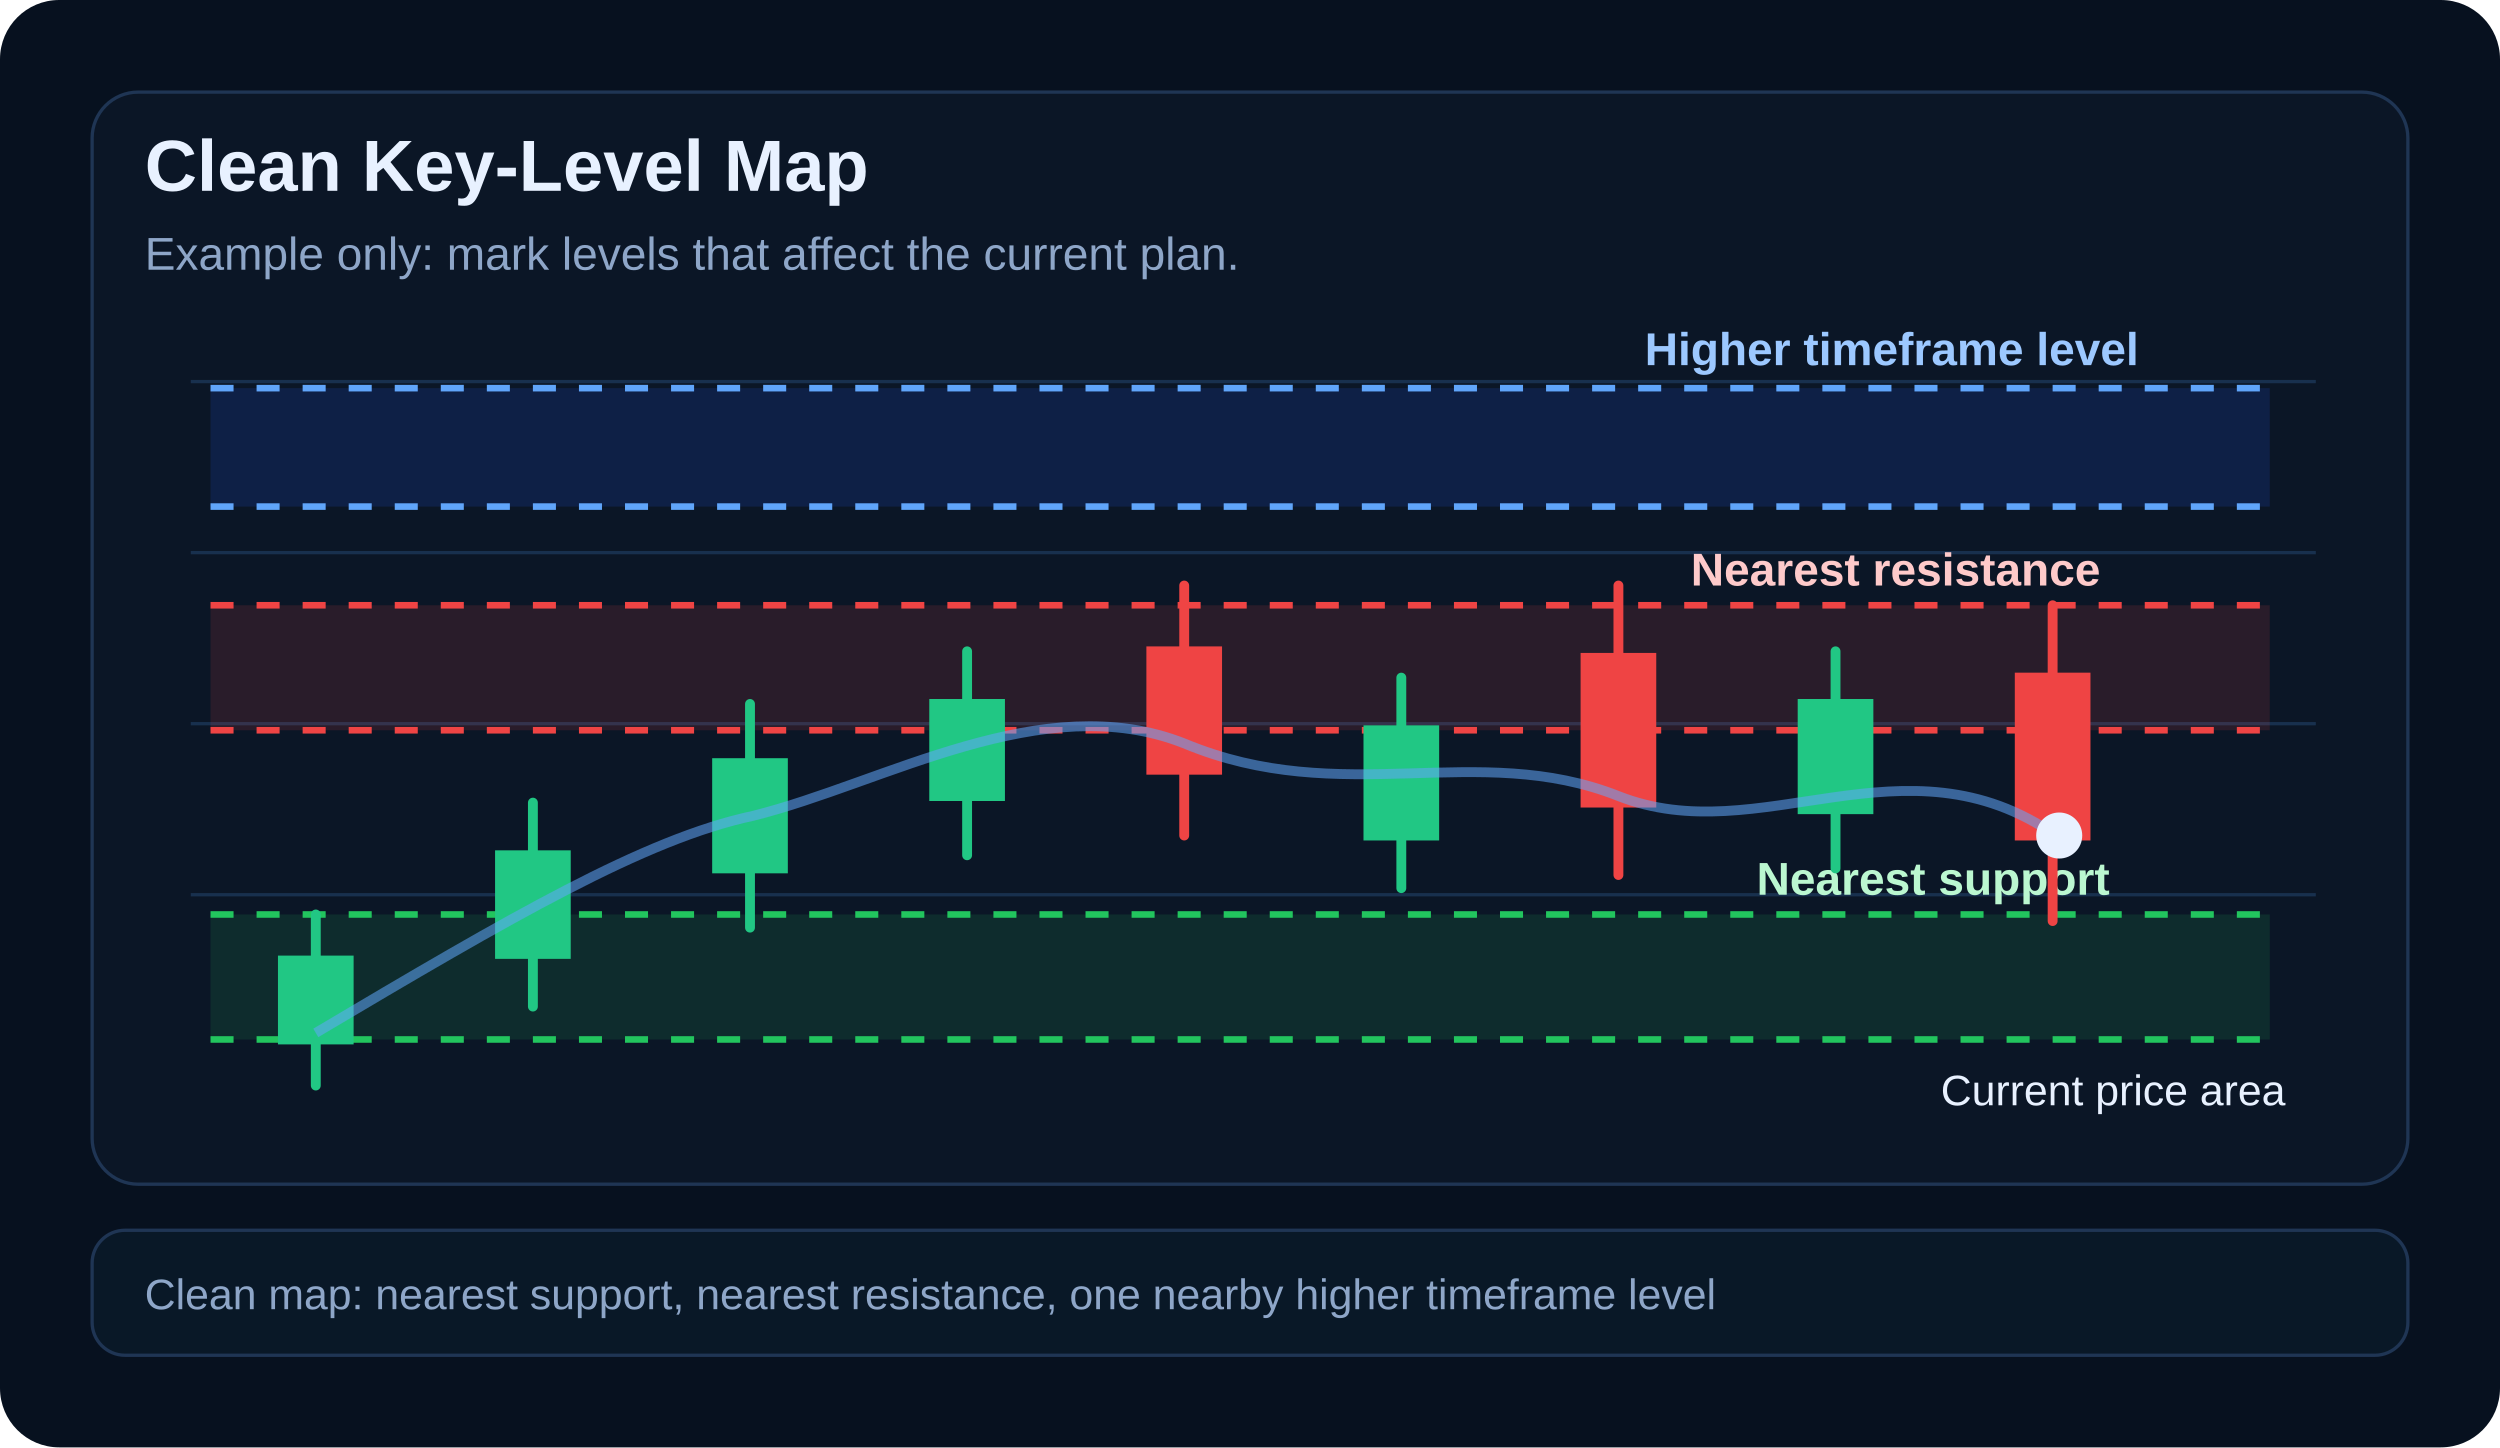
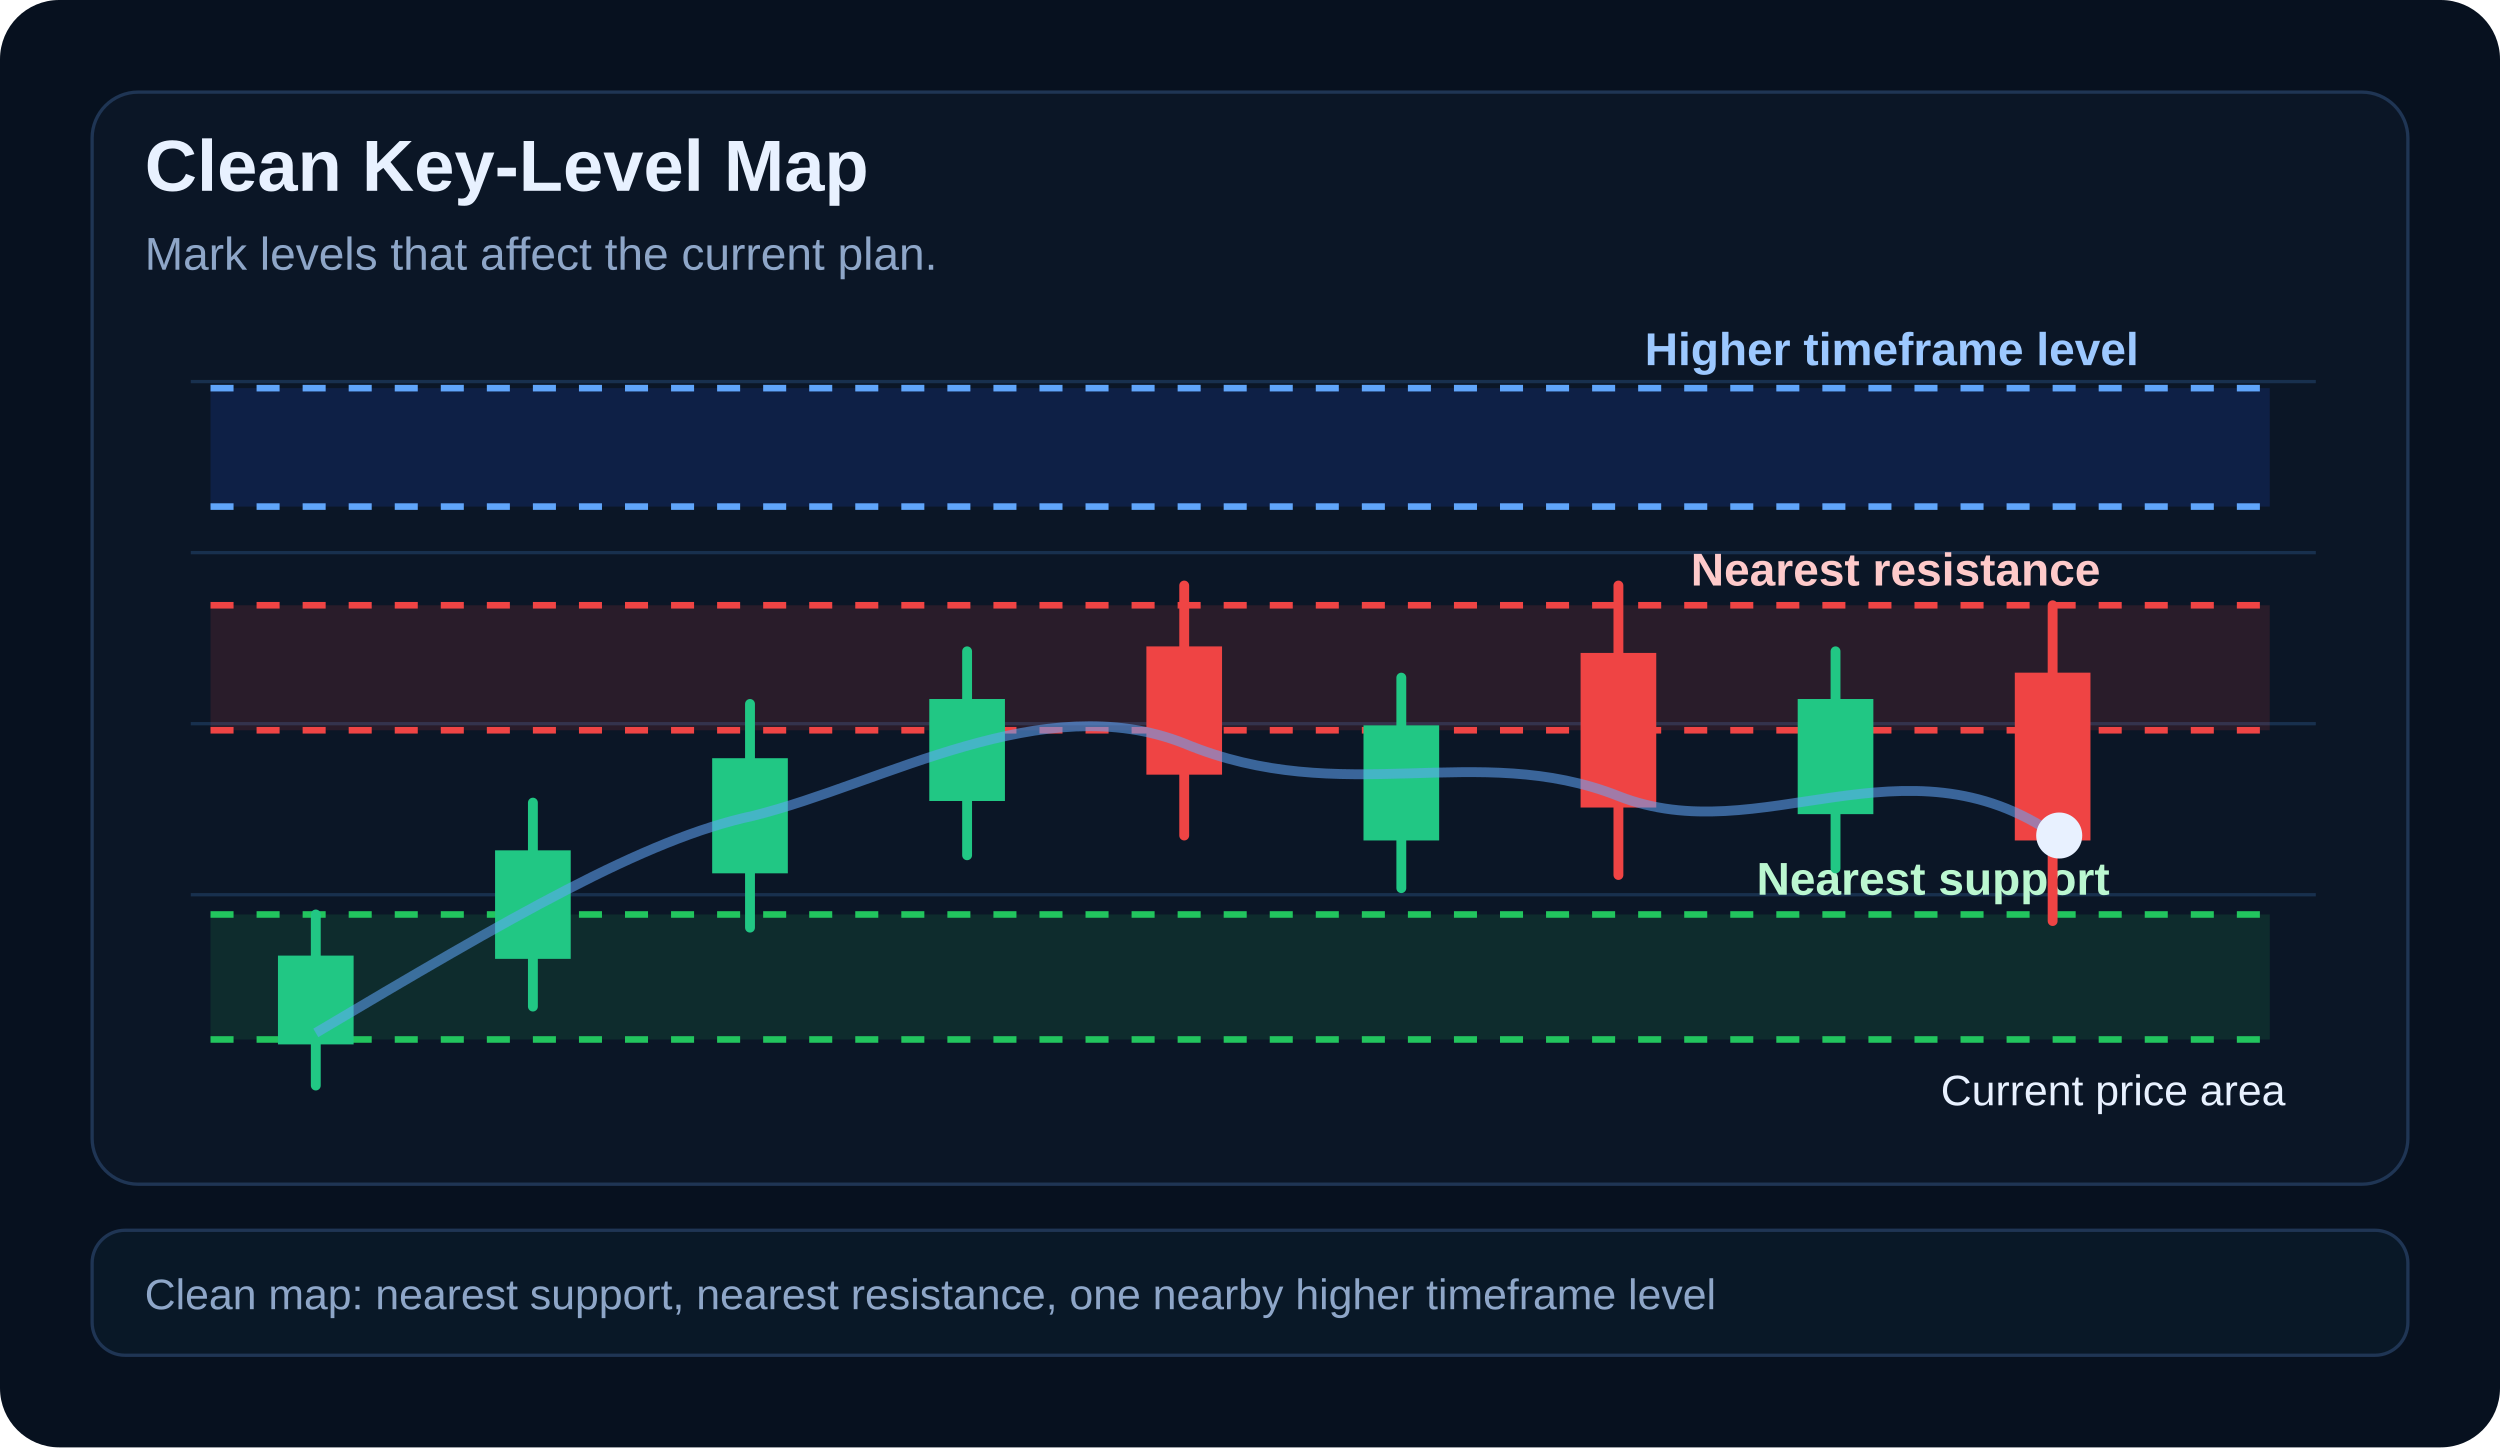
<svg xmlns="http://www.w3.org/2000/svg" viewBox="0 0 760 440" role="img" aria-labelledby="title desc">
  <rect width="760" height="440" rx="18" fill="#07111f" />
  <rect x="28" y="28" width="704" height="332" rx="14" fill="#0b1626" stroke="#1f3554" />
  <text x="44" y="58" fill="#e8f1ff" font-family="Arial, sans-serif" font-size="22" font-weight="700">Clean Key-Level Map</text>
-   <text x="44" y="82" fill="#8ea6c8" font-family="Arial, sans-serif" font-size="14">Example only: mark levels that affect the current plan.</text>
+   <text x="44" y="82" fill="#8ea6c8" font-family="Arial, sans-serif" font-size="14">Mark levels that affect the current plan.</text>
  <g stroke="#18304e" stroke-width="1">
    <line x1="58" y1="116" x2="704" y2="116" />
    <line x1="58" y1="168" x2="704" y2="168" />
    <line x1="58" y1="220" x2="704" y2="220" />
    <line x1="58" y1="272" x2="704" y2="272" />
  </g>
  <rect x="64" y="118" width="626" height="36" fill="#1d4ed8" opacity=".18" />
  <line x1="64" y1="118" x2="690" y2="118" stroke="#60a5fa" stroke-width="2" stroke-dasharray="7 7" />
  <line x1="64" y1="154" x2="690" y2="154" stroke="#60a5fa" stroke-width="2" stroke-dasharray="7 7" />
  <text x="500" y="111" fill="#9cc8ff" font-family="Arial, sans-serif" font-size="14" font-weight="700">Higher timeframe level</text>
  <rect x="64" y="184" width="626" height="38" fill="#ef4444" opacity=".13" />
  <line x1="64" y1="184" x2="690" y2="184" stroke="#ef4444" stroke-width="2" stroke-dasharray="7 7" />
  <line x1="64" y1="222" x2="690" y2="222" stroke="#ef4444" stroke-width="2" stroke-dasharray="7 7" />
  <text x="514" y="178" fill="#fecaca" font-family="Arial, sans-serif" font-size="14" font-weight="700">Nearest resistance</text>
  <rect x="64" y="278" width="626" height="38" fill="#22c55e" opacity=".13" />
  <line x1="64" y1="278" x2="690" y2="278" stroke="#22c55e" stroke-width="2" stroke-dasharray="7 7" />
  <line x1="64" y1="316" x2="690" y2="316" stroke="#22c55e" stroke-width="2" stroke-dasharray="7 7" />
  <text x="534" y="272" fill="#bbf7d0" font-family="Arial, sans-serif" font-size="14" font-weight="700">Nearest support</text>
  <g stroke-linecap="round" stroke-width="3">
    <g stroke="#21c784" fill="#21c784">
      <line x1="96" y1="278" x2="96" y2="330" />
      <rect x="86" y="292" width="20" height="24" />
      <line x1="162" y1="244" x2="162" y2="306" />
      <rect x="152" y="260" width="20" height="30" />
      <line x1="228" y1="214" x2="228" y2="282" />
      <rect x="218" y="232" width="20" height="32" />
      <line x1="294" y1="198" x2="294" y2="260" />
      <rect x="284" y="214" width="20" height="28" />
      <line x1="426" y1="206" x2="426" y2="270" />
      <rect x="416" y="222" width="20" height="32" />
      <line x1="558" y1="198" x2="558" y2="264" />
      <rect x="548" y="214" width="20" height="32" />
    </g>
    <g stroke="#ef4444" fill="#ef4444">
      <line x1="360" y1="178" x2="360" y2="254" />
      <rect x="350" y="198" width="20" height="36" />
      <line x1="492" y1="178" x2="492" y2="266" />
      <rect x="482" y="200" width="20" height="44" />
      <line x1="624" y1="184" x2="624" y2="280" />
      <rect x="614" y="206" width="20" height="48" />
    </g>
  </g>
  <path d="M96 314 C155 279 196 255 229 248 C269 238 317 209 360 226 C408 246 449 225 492 242 C535 259 579 222 625 254" fill="none" stroke="#60a5fa" stroke-width="3" opacity=".55" />
  <circle cx="626" cy="254" r="7" fill="#e8f1ff" />
  <text x="590" y="336" fill="#e8f1ff" font-family="Arial, sans-serif" font-size="13">Current price area</text>
  <rect x="28" y="374" width="704" height="38" rx="10" fill="#091827" stroke="#1f3554" />
  <text x="44" y="398" fill="#8ea6c8" font-family="Arial, sans-serif" font-size="13">Clean map: nearest support, nearest resistance, one nearby higher timeframe level</text>
</svg>
